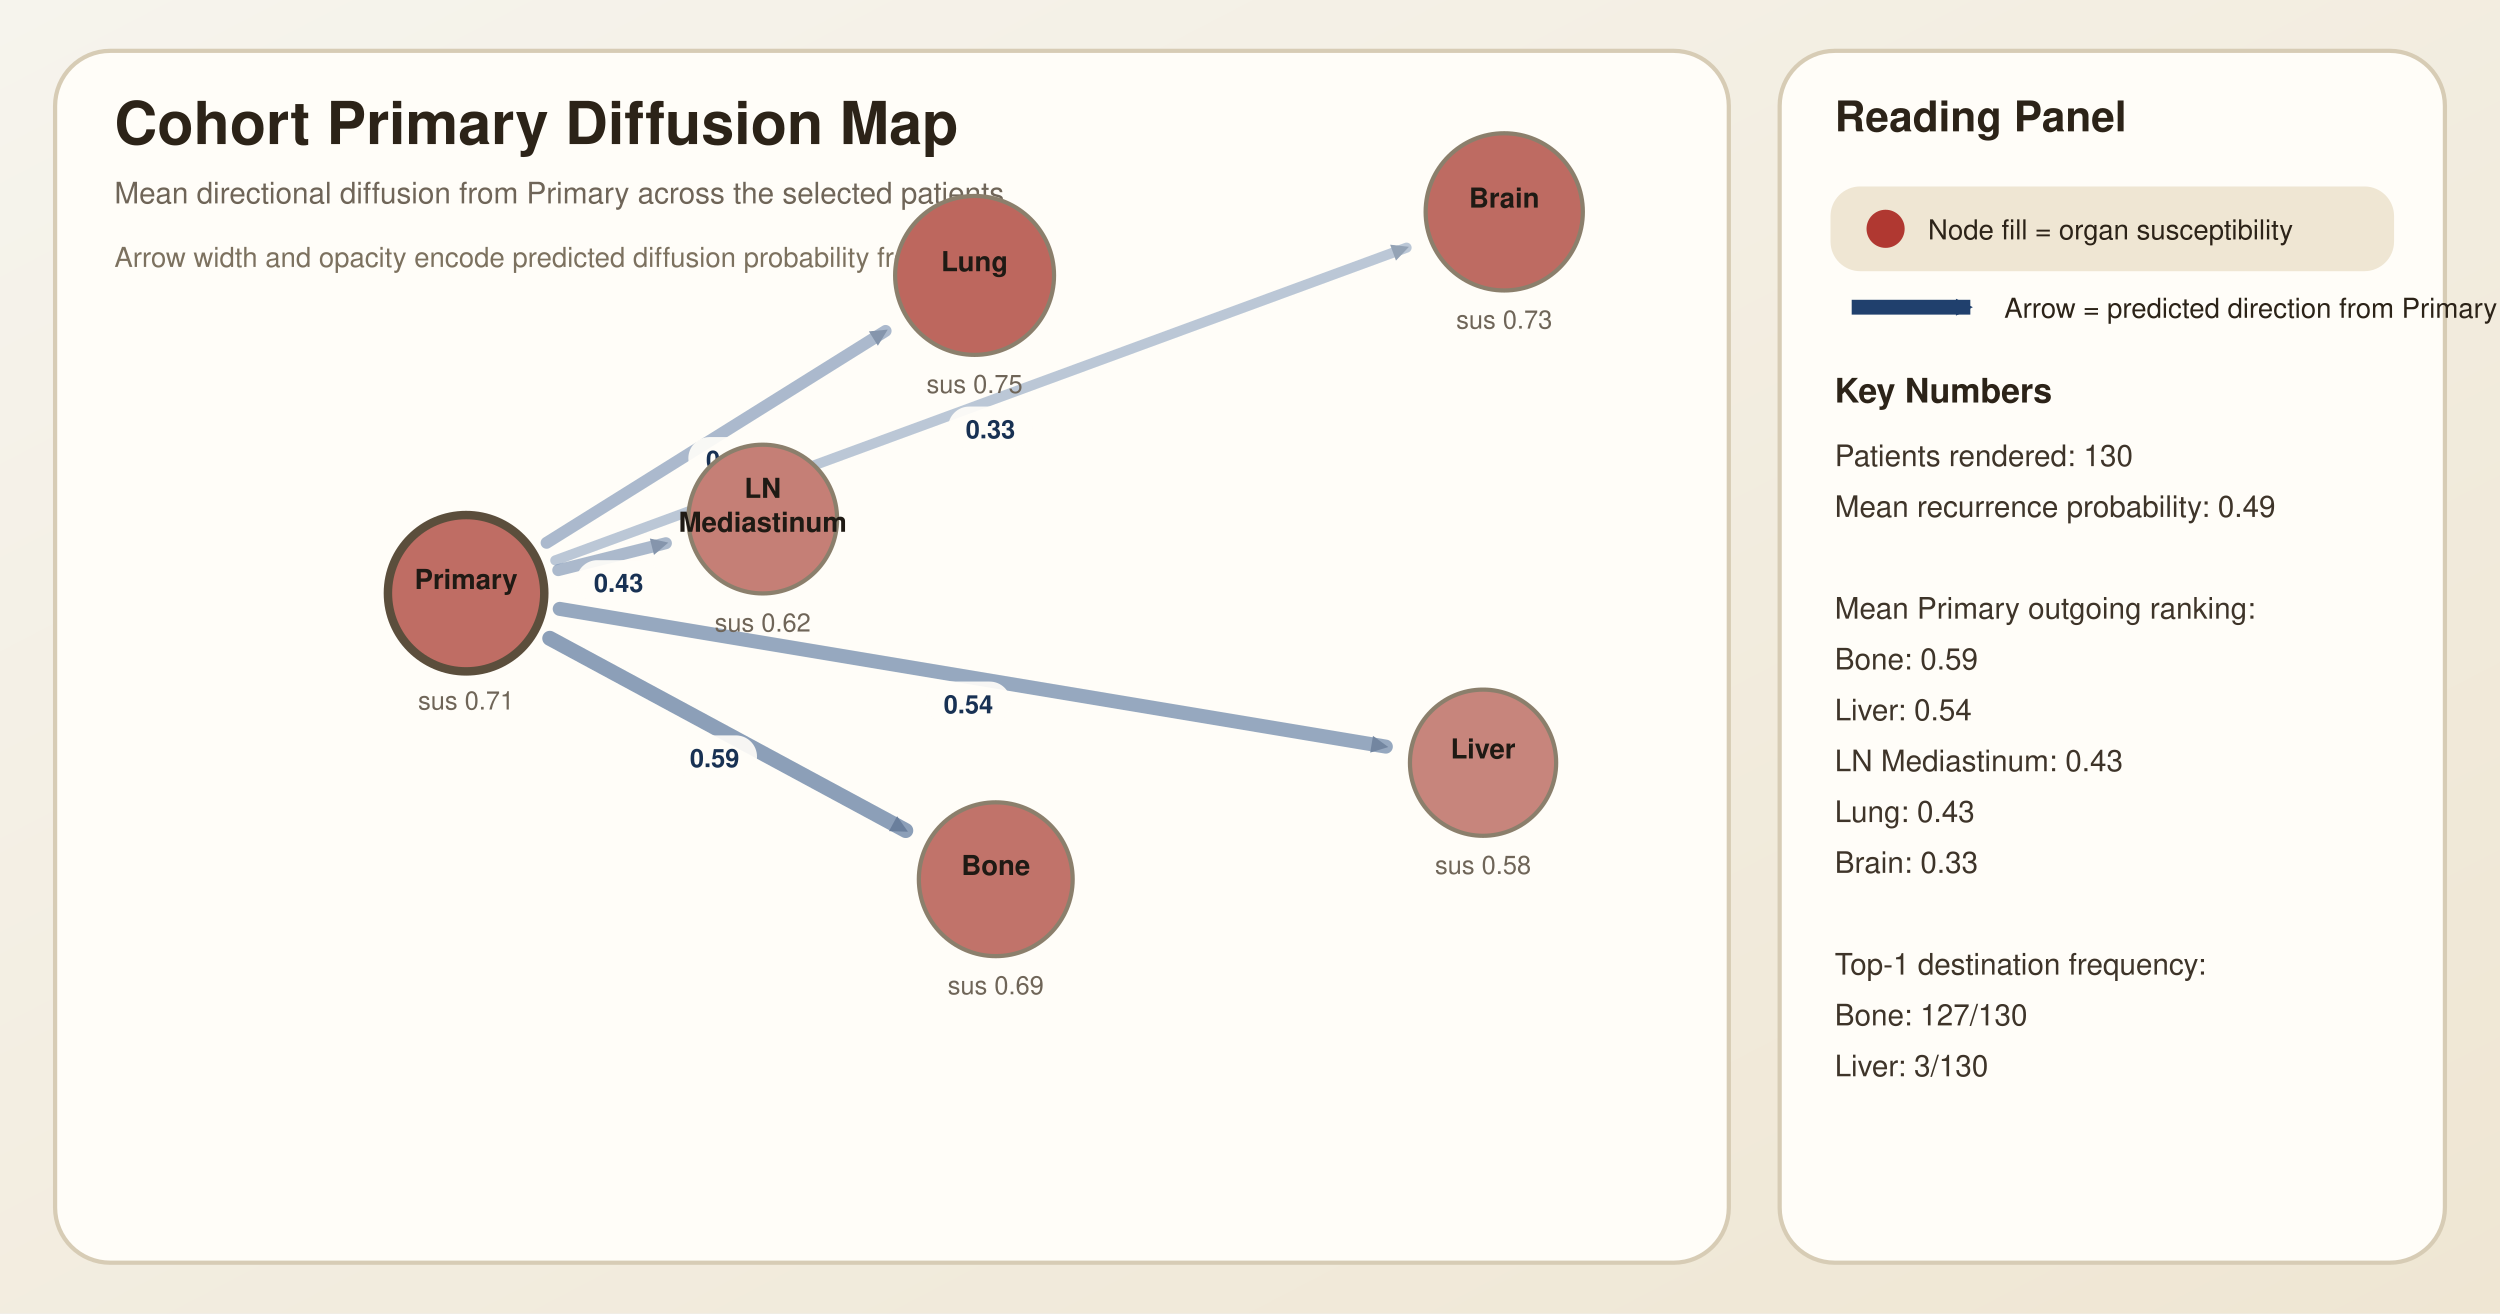
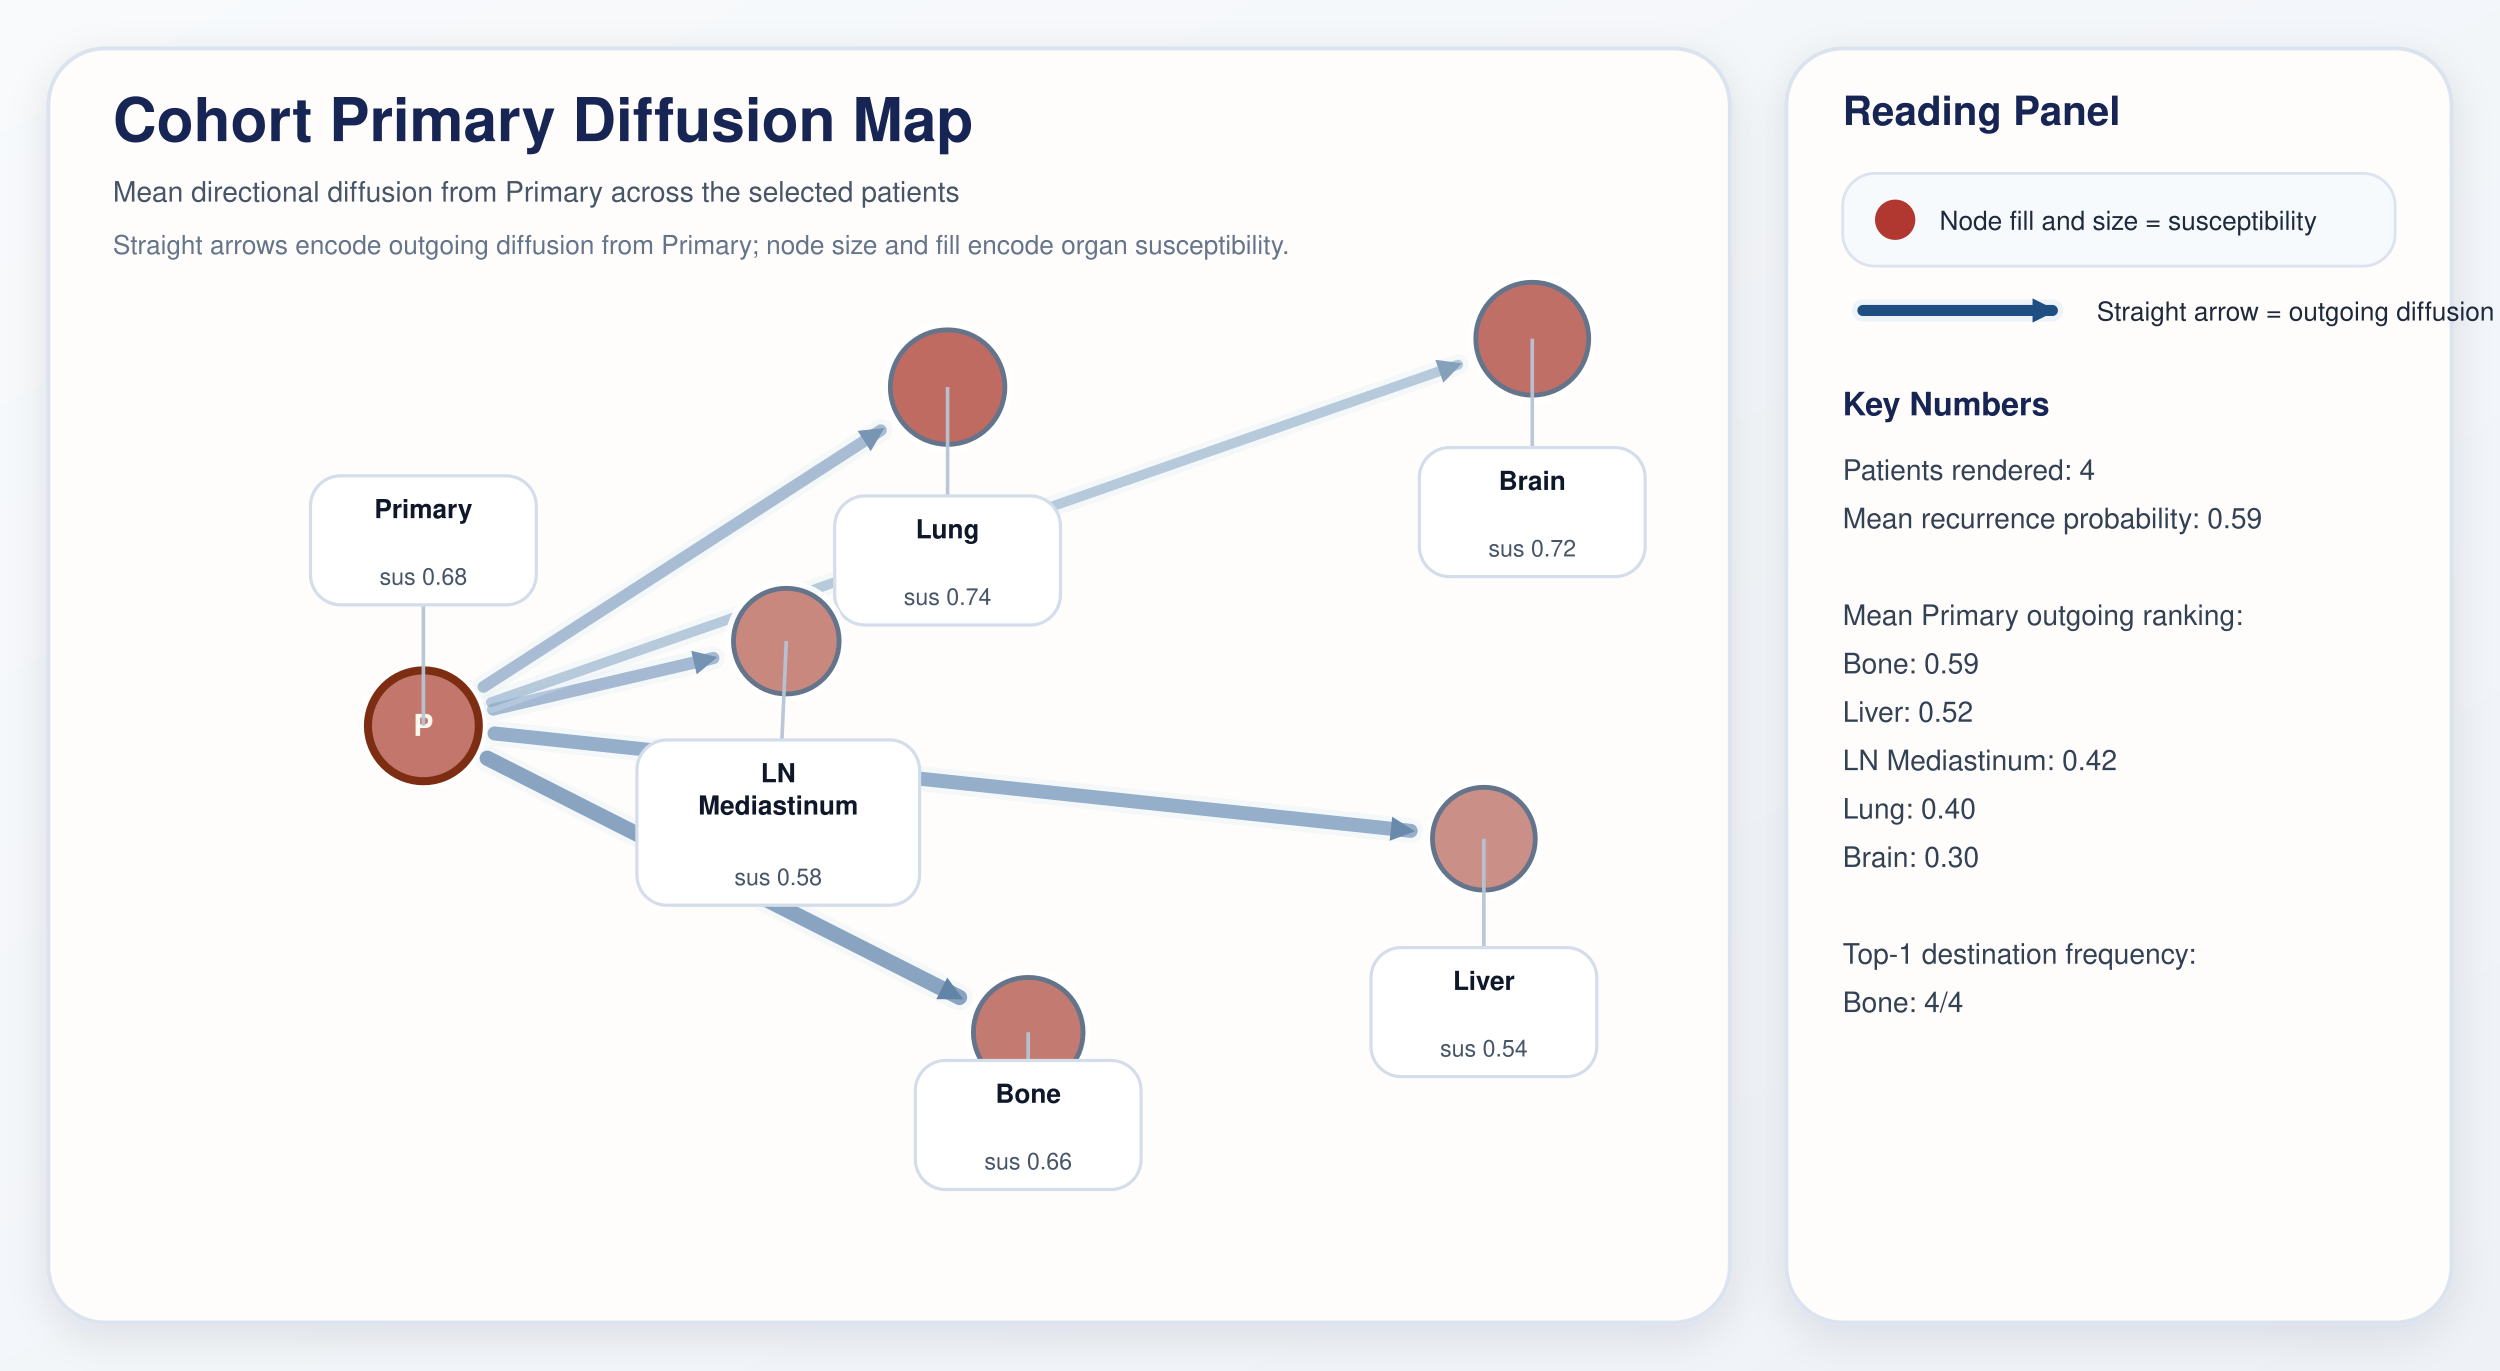
- <svg xmlns="http://www.w3.org/2000/svg" width="1180" height="620" viewBox="0 0 1180 620">
+ <svg xmlns="http://www.w3.org/2000/svg" width="1240" height="680" viewBox="0 0 1240 680">
  <defs>
    <linearGradient id="bg" x1="0%" y1="0%" x2="100%" y2="100%">
-       <stop offset="0%" stop-color="#f6f4ed" />
-       <stop offset="100%" stop-color="#efe6d3" />
+       <stop offset="0%" stop-color="#f8fafc" />
+       <stop offset="100%" stop-color="#eef2f7" />
    </linearGradient>
-     <marker id="arrow" viewBox="0 0 10 10" refX="8.5" refY="5" markerWidth="8" markerHeight="8" markerUnits="userSpaceOnUse" orient="auto-start-reverse">
-       <path d="M 0 0 L 10 5 L 0 10 z" fill="#20406d" />
+     <filter id="softShadow" x="-20%" y="-20%" width="140%" height="140%">
+       <feDropShadow dx="0" dy="6" stdDeviation="10" flood-color="#0f172a" flood-opacity="0.10" />
+     </filter>
+     <marker id="arrow" viewBox="0 0 14 14" refX="11.5" refY="7" markerWidth="12" markerHeight="12" markerUnits="userSpaceOnUse" orient="auto-start-reverse">
+       <path d="M 0 0 L 14 7 L 0 14 z" fill="#1f4f82" />
    </marker>
  </defs>
-   <rect x="0" y="0" width="1180" height="620" fill="url(#bg)" />
-   <rect x="26" y="24" width="790" height="572" rx="26" fill="#fffdf8" stroke="#d7ccb5" stroke-width="2" />
-   <rect x="840" y="24" width="314" height="572" rx="26" fill="#fffdf8" stroke="#d7ccb5" stroke-width="2" />
-   <text x="54" y="68" font-family="Helvetica, Arial, sans-serif" font-size="28" font-weight="700" fill="#2c2318">Cohort Primary Diffusion Map</text>
-   <text x="54" y="96" font-family="Helvetica, Arial, sans-serif" font-size="14" fill="#6f6558">Mean directional diffusion from Primary across the selected patients</text>
-   <text x="54" y="126" font-family="Helvetica, Arial, sans-serif" font-size="13" fill="#7c715f">Arrow width and opacity encode predicted diffusion probability from Primary.</text>
-   <text x="866" y="62" font-family="Helvetica, Arial, sans-serif" font-size="20" font-weight="700" fill="#2c2318">Reading Panel</text>
-   <line x1="259.5" y1="301.3" x2="427.5" y2="392.0" stroke="#527098" stroke-width="7.11" stroke-linecap="round" opacity="0.665" marker-end="url(#arrow)" />
-   <rect x="317.3" y="347.1" width="40" height="20" rx="10" fill="#fffdf8" opacity="0.92" />
-   <text x="337.3" y="362.1" text-anchor="middle" font-family="Helvetica, Arial, sans-serif" font-size="12" font-weight="700" fill="#183153">0.59</text>
-   <line x1="264.2" y1="287.4" x2="654.1" y2="352.4" stroke="#58769d" stroke-width="6.64" stroke-linecap="round" opacity="0.627" marker-end="url(#arrow)" />
-   <rect x="437.1" y="321.7" width="40" height="20" rx="10" fill="#fffdf8" opacity="0.92" />
-   <text x="457.1" y="336.7" text-anchor="middle" font-family="Helvetica, Arial, sans-serif" font-size="12" font-weight="700" fill="#183153">0.54</text>
-   <line x1="263.5" y1="269.1" x2="314.3" y2="256.4" stroke="#6682a8" stroke-width="5.67" stroke-linecap="round" opacity="0.550" marker-end="url(#arrow)" />
-   <rect x="272.0" y="264.4" width="40" height="20" rx="10" fill="#fffdf8" opacity="0.92" />
-   <text x="292.0" y="279.4" text-anchor="middle" font-family="Helvetica, Arial, sans-serif" font-size="12" font-weight="700" fill="#183153">0.43</text>
-   <line x1="258.0" y1="256.2" x2="418.0" y2="156.2" stroke="#6682a9" stroke-width="5.65" stroke-linecap="round" opacity="0.548" marker-end="url(#arrow)" />
-   <rect x="324.9" y="206.3" width="40" height="20" rx="10" fill="#fffdf8" opacity="0.92" />
-   <text x="344.9" y="221.3" text-anchor="middle" font-family="Helvetica, Arial, sans-serif" font-size="12" font-weight="700" fill="#183153">0.43</text>
-   <line x1="262.1" y1="264.5" x2="663.9" y2="116.9" stroke="#718db2" stroke-width="4.79" stroke-linecap="round" opacity="0.480" marker-end="url(#arrow)" />
-   <rect x="447.5" y="191.9" width="40" height="20" rx="10" fill="#fffdf8" opacity="0.92" />
-   <text x="467.5" y="206.9" text-anchor="middle" font-family="Helvetica, Arial, sans-serif" font-size="12" font-weight="700" fill="#183153">0.33</text>
-   <circle cx="220.0" cy="280.0" r="36.9" fill="#bf6d64" stroke="#5b4e3c" stroke-width="4" />
-   <text x="220.0" y="278.0" text-anchor="middle" font-family="Helvetica, Arial, sans-serif" font-size="13" font-weight="700" fill="#1f1a14">Primary</text>
-   <text x="220.0" y="334.9" text-anchor="middle" font-family="Helvetica, Arial, sans-serif" font-size="12" fill="#6f6558">sus 0.71</text>
-   <circle cx="460.0" cy="130.0" r="37.5" fill="#bd675e" stroke="#8b7f6c" stroke-width="2" />
-   <text x="460.0" y="128.0" text-anchor="middle" font-family="Helvetica, Arial, sans-serif" font-size="13" font-weight="700" fill="#1f1a14">Lung</text>
-   <text x="460.0" y="185.5" text-anchor="middle" font-family="Helvetica, Arial, sans-serif" font-size="12" fill="#6f6558">sus 0.75</text>
-   <circle cx="470.0" cy="415.0" r="36.3" fill="#c1736a" stroke="#8b7f6c" stroke-width="2" />
-   <text x="470.0" y="413.0" text-anchor="middle" font-family="Helvetica, Arial, sans-serif" font-size="13" font-weight="700" fill="#1f1a14">Bone</text>
-   <text x="470.0" y="469.3" text-anchor="middle" font-family="Helvetica, Arial, sans-serif" font-size="12" fill="#6f6558">sus 0.69</text>
-   <circle cx="700.0" cy="360.0" r="34.5" fill="#c7857c" stroke="#8b7f6c" stroke-width="2" />
-   <text x="700.0" y="358.0" text-anchor="middle" font-family="Helvetica, Arial, sans-serif" font-size="13" font-weight="700" fill="#1f1a14">Liver</text>
-   <text x="700.0" y="412.5" text-anchor="middle" font-family="Helvetica, Arial, sans-serif" font-size="12" fill="#6f6558">sus 0.58</text>
-   <circle cx="360.0" cy="245.0" r="35.1" fill="#c57f76" stroke="#8b7f6c" stroke-width="2" />
-   <text x="360.0" y="235.0" text-anchor="middle" font-family="Helvetica, Arial, sans-serif" font-size="13" font-weight="700" fill="#1f1a14">LN</text>
-   <text x="360.0" y="251.0" text-anchor="middle" font-family="Helvetica, Arial, sans-serif" font-size="13" font-weight="700" fill="#1f1a14">Mediastinum</text>
-   <text x="360.0" y="298.1" text-anchor="middle" font-family="Helvetica, Arial, sans-serif" font-size="12" fill="#6f6558">sus 0.62</text>
-   <circle cx="710.0" cy="100.0" r="37.1" fill="#be6b62" stroke="#8b7f6c" stroke-width="2" />
-   <text x="710.0" y="98.0" text-anchor="middle" font-family="Helvetica, Arial, sans-serif" font-size="13" font-weight="700" fill="#1f1a14">Brain</text>
-   <text x="710.0" y="155.1" text-anchor="middle" font-family="Helvetica, Arial, sans-serif" font-size="12" fill="#6f6558">sus 0.73</text>
-   <rect x="864" y="88" width="266" height="40" rx="14" fill="#efe6d3" />
-   <circle cx="890" cy="108" r="9" fill="#b03831" />
-   <text x="910" y="113" font-family="Helvetica, Arial, sans-serif" font-size="13" fill="#2c2318">Node fill = organ susceptibility</text>
-   <line x1="874" y1="145" x2="930" y2="145" stroke="#20406d" stroke-width="7" marker-end="url(#arrow)" />
-   <text x="946" y="150" font-family="Helvetica, Arial, sans-serif" font-size="13" fill="#2c2318">Arrow = predicted direction from Primary</text>
-   <text x="866" y="190" font-family="Helvetica, Arial, sans-serif" font-size="16" font-weight="700" fill="#2c2318">Key Numbers</text>
-   <text x="866" y="220" font-family="Helvetica, Arial, sans-serif" font-size="14" fill="#3e3429">Patients rendered: 130</text>
-   <text x="866" y="244" font-family="Helvetica, Arial, sans-serif" font-size="14" fill="#3e3429">Mean recurrence probability: 0.49</text>
-   <text x="866" y="268" font-family="Helvetica, Arial, sans-serif" font-size="14" fill="#3e3429" />
-   <text x="866" y="292" font-family="Helvetica, Arial, sans-serif" font-size="14" fill="#3e3429">Mean Primary outgoing ranking:</text>
-   <text x="866" y="316" font-family="Helvetica, Arial, sans-serif" font-size="14" fill="#3e3429">Bone: 0.59</text>
-   <text x="866" y="340" font-family="Helvetica, Arial, sans-serif" font-size="14" fill="#3e3429">Liver: 0.54</text>
-   <text x="866" y="364" font-family="Helvetica, Arial, sans-serif" font-size="14" fill="#3e3429">LN Mediastinum: 0.43</text>
-   <text x="866" y="388" font-family="Helvetica, Arial, sans-serif" font-size="14" fill="#3e3429">Lung: 0.43</text>
-   <text x="866" y="412" font-family="Helvetica, Arial, sans-serif" font-size="14" fill="#3e3429">Brain: 0.33</text>
-   <text x="866" y="436" font-family="Helvetica, Arial, sans-serif" font-size="14" fill="#3e3429" />
-   <text x="866" y="460" font-family="Helvetica, Arial, sans-serif" font-size="14" fill="#3e3429">Top-1 destination frequency:</text>
-   <text x="866" y="484" font-family="Helvetica, Arial, sans-serif" font-size="14" fill="#3e3429">Bone: 127/130</text>
-   <text x="866" y="508" font-family="Helvetica, Arial, sans-serif" font-size="14" fill="#3e3429">Liver: 3/130</text>
+   <rect x="0" y="0" width="1240" height="680" fill="url(#bg)" />
+   <rect x="24" y="24" width="834" height="632" rx="28" fill="#fffdfb" stroke="#dbe3ee" stroke-width="2" filter="url(#softShadow)" />
+   <rect x="886" y="24" width="330" height="632" rx="28" fill="#fffdfb" stroke="#dbe3ee" stroke-width="2" filter="url(#softShadow)" />
+   <text x="56" y="70" font-family="Helvetica, Arial, sans-serif" font-size="30" font-weight="700" fill="#172554">Cohort Primary Diffusion Map</text>
+   <text x="56" y="100" font-family="Helvetica, Arial, sans-serif" font-size="14" fill="#475569">Mean directional diffusion from Primary across the selected patients</text>
+   <text x="56" y="126" font-family="Helvetica, Arial, sans-serif" font-size="13" fill="#64748b">Straight arrows encode outgoing diffusion from Primary; node size and fill encode organ susceptibility.</text>
+   <text x="914" y="62" font-family="Helvetica, Arial, sans-serif" font-size="20" font-weight="700" fill="#172554">Reading Panel</text>
+   <line x1="241.7" y1="376.1" x2="475.9" y2="494.7" stroke="#dbe9f5" stroke-width="13.10" stroke-linecap="round" opacity="0.28" />
+   <line x1="241.7" y1="376.1" x2="475.9" y2="494.7" stroke="#587ea8" stroke-width="7.60" stroke-linecap="round" opacity="0.689" marker-end="url(#arrow)" />
+   <line x1="245.3" y1="363.8" x2="699.7" y2="412.1" stroke="#dbe9f5" stroke-width="12.45" stroke-linecap="round" opacity="0.28" />
+   <line x1="245.3" y1="363.8" x2="699.7" y2="412.1" stroke="#6186af" stroke-width="6.95" stroke-linecap="round" opacity="0.649" marker-end="url(#arrow)" />
+   <line x1="244.6" y1="351.9" x2="353.8" y2="326.4" stroke="#dbe9f5" stroke-width="11.59" stroke-linecap="round" opacity="0.28" />
+   <line x1="244.6" y1="351.9" x2="353.8" y2="326.4" stroke="#6e91b7" stroke-width="6.09" stroke-linecap="round" opacity="0.597" marker-end="url(#arrow)" />
+   <line x1="239.8" y1="340.7" x2="436.9" y2="213.4" stroke="#dbe9f5" stroke-width="11.39" stroke-linecap="round" opacity="0.28" />
+   <line x1="239.8" y1="340.7" x2="436.9" y2="213.4" stroke="#7193b9" stroke-width="5.89" stroke-linecap="round" opacity="0.585" marker-end="url(#arrow)" />
+   <line x1="243.5" y1="348.3" x2="723.2" y2="180.9" stroke="#dbe9f5" stroke-width="10.44" stroke-linecap="round" opacity="0.28" />
+   <line x1="243.5" y1="348.3" x2="723.2" y2="180.9" stroke="#7f9fc3" stroke-width="4.94" stroke-linecap="round" opacity="0.527" marker-end="url(#arrow)" />
+   <circle cx="210.0" cy="360.0" r="31.5" fill="#ffffff" opacity="0.88" />
+   <circle cx="210.0" cy="360.0" r="27.5" fill="#c2766c" stroke="#7c2d12" stroke-width="4" />
+   <text x="210.0" y="365.0" text-anchor="middle" font-family="Helvetica, Arial, sans-serif" font-size="15" font-weight="800" fill="#fff7ed">P</text>
+   <line x1="210.0" y1="360.0" x2="210.0" y2="268.0" stroke="#b6c4d5" stroke-width="1.8" opacity="0.95" />
+   <rect x="154.0" y="236.0" width="112.0" height="64.0" rx="15" fill="#ffffff" stroke="#d3deea" stroke-width="1.6" />
+   <text x="210.0" y="257.0" text-anchor="middle" font-family="Helvetica, Arial, sans-serif" font-size="13" font-weight="700" fill="#0f172a">Primary</text>
+   <text x="210.0" y="290.0" text-anchor="middle" font-family="Helvetica, Arial, sans-serif" font-size="11.5" fill="#475569">sus 0.68</text>
+   <circle cx="470.0" cy="192.0" r="32.4" fill="#ffffff" opacity="0.88" />
+   <circle cx="470.0" cy="192.0" r="28.4" fill="#bf6b61" stroke="#64748b" stroke-width="2.4" />
+   <line x1="470.0" y1="192.0" x2="470.0" y2="278.0" stroke="#b6c4d5" stroke-width="1.8" opacity="0.95" />
+   <rect x="414.0" y="246.0" width="112.0" height="64.0" rx="15" fill="#ffffff" stroke="#d3deea" stroke-width="1.6" />
+   <text x="470.0" y="267.0" text-anchor="middle" font-family="Helvetica, Arial, sans-serif" font-size="13" font-weight="700" fill="#0f172a">Lung</text>
+   <text x="470.0" y="300.0" text-anchor="middle" font-family="Helvetica, Arial, sans-serif" font-size="11.5" fill="#475569">sus 0.74</text>
+   <circle cx="510.0" cy="512.0" r="31.2" fill="#ffffff" opacity="0.88" />
+   <circle cx="510.0" cy="512.0" r="27.2" fill="#c37a70" stroke="#64748b" stroke-width="2.4" />
+   <line x1="510.0" y1="512.0" x2="510.0" y2="558.0" stroke="#b6c4d5" stroke-width="1.8" opacity="0.95" />
+   <rect x="454.0" y="526.0" width="112.0" height="64.0" rx="15" fill="#ffffff" stroke="#d3deea" stroke-width="1.6" />
+   <text x="510.0" y="547.0" text-anchor="middle" font-family="Helvetica, Arial, sans-serif" font-size="13" font-weight="700" fill="#0f172a">Bone</text>
+   <text x="510.0" y="580.0" text-anchor="middle" font-family="Helvetica, Arial, sans-serif" font-size="11.5" fill="#475569">sus 0.66</text>
+   <circle cx="736.0" cy="416.0" r="29.5" fill="#ffffff" opacity="0.88" />
+   <circle cx="736.0" cy="416.0" r="25.5" fill="#ca9087" stroke="#64748b" stroke-width="2.4" />
+   <line x1="736.0" y1="416.0" x2="736.0" y2="502.0" stroke="#b6c4d5" stroke-width="1.8" opacity="0.95" />
+   <rect x="680.0" y="470.0" width="112.0" height="64.0" rx="15" fill="#ffffff" stroke="#d3deea" stroke-width="1.6" />
+   <text x="736.0" y="491.0" text-anchor="middle" font-family="Helvetica, Arial, sans-serif" font-size="13" font-weight="700" fill="#0f172a">Liver</text>
+   <text x="736.0" y="524.0" text-anchor="middle" font-family="Helvetica, Arial, sans-serif" font-size="11.5" fill="#475569">sus 0.54</text>
+   <circle cx="390.0" cy="318.0" r="30.2" fill="#ffffff" opacity="0.88" />
+   <circle cx="390.0" cy="318.0" r="26.2" fill="#c8887e" stroke="#64748b" stroke-width="2.4" />
+   <line x1="390.0" y1="318.0" x2="386.0" y2="408.0" stroke="#b6c4d5" stroke-width="1.8" opacity="0.95" />
+   <rect x="315.9" y="367.0" width="140.2" height="82.0" rx="15" fill="#ffffff" stroke="#d3deea" stroke-width="1.6" />
+   <text x="386.0" y="388.0" text-anchor="middle" font-family="Helvetica, Arial, sans-serif" font-size="13" font-weight="700" fill="#0f172a">LN</text>
+   <text x="386.0" y="404.0" text-anchor="middle" font-family="Helvetica, Arial, sans-serif" font-size="13" font-weight="700" fill="#0f172a">Mediastinum</text>
+   <text x="386.0" y="439.0" text-anchor="middle" font-family="Helvetica, Arial, sans-serif" font-size="11.5" fill="#475569">sus 0.58</text>
+   <circle cx="760.0" cy="168.0" r="32.0" fill="#ffffff" opacity="0.88" />
+   <circle cx="760.0" cy="168.0" r="28.0" fill="#c06f66" stroke="#64748b" stroke-width="2.4" />
+   <line x1="760.0" y1="168.0" x2="760.0" y2="254.0" stroke="#b6c4d5" stroke-width="1.8" opacity="0.95" />
+   <rect x="704.0" y="222.0" width="112.0" height="64.0" rx="15" fill="#ffffff" stroke="#d3deea" stroke-width="1.6" />
+   <text x="760.0" y="243.0" text-anchor="middle" font-family="Helvetica, Arial, sans-serif" font-size="13" font-weight="700" fill="#0f172a">Brain</text>
+   <text x="760.0" y="276.0" text-anchor="middle" font-family="Helvetica, Arial, sans-serif" font-size="11.5" fill="#475569">sus 0.72</text>
+   <rect x="914" y="86" width="274" height="46" rx="16" fill="#f7fafc" stroke="#dbe3ee" stroke-width="1.4" />
+   <circle cx="940" cy="109" r="10" fill="#b03831" />
+   <text x="962" y="114" font-family="Helvetica, Arial, sans-serif" font-size="13" fill="#1e293b">Node fill and size = susceptibility</text>
+   <line x1="924" y1="154" x2="1018" y2="154" stroke="#c7daee" stroke-width="11" stroke-linecap="round" opacity="0.30" />
+   <line x1="924" y1="154" x2="1018" y2="154" stroke="#1f4f82" stroke-width="5.5" stroke-linecap="round" marker-end="url(#arrow)" />
+   <text x="1040" y="159" font-family="Helvetica, Arial, sans-serif" font-size="13" fill="#1e293b">Straight arrow = outgoing diffusion</text>
+   <text x="914" y="206" font-family="Helvetica, Arial, sans-serif" font-size="16" font-weight="700" fill="#172554">Key Numbers</text>
+   <text x="914" y="238" font-family="Helvetica, Arial, sans-serif" font-size="14" fill="#334155">Patients rendered: 4</text>
+   <text x="914" y="262" font-family="Helvetica, Arial, sans-serif" font-size="14" fill="#334155">Mean recurrence probability: 0.59</text>
+   <text x="914" y="286" font-family="Helvetica, Arial, sans-serif" font-size="14" fill="#334155" />
+   <text x="914" y="310" font-family="Helvetica, Arial, sans-serif" font-size="14" fill="#334155">Mean Primary outgoing ranking:</text>
+   <text x="914" y="334" font-family="Helvetica, Arial, sans-serif" font-size="14" fill="#334155">Bone: 0.59</text>
+   <text x="914" y="358" font-family="Helvetica, Arial, sans-serif" font-size="14" fill="#334155">Liver: 0.52</text>
+   <text x="914" y="382" font-family="Helvetica, Arial, sans-serif" font-size="14" fill="#334155">LN Mediastinum: 0.42</text>
+   <text x="914" y="406" font-family="Helvetica, Arial, sans-serif" font-size="14" fill="#334155">Lung: 0.40</text>
+   <text x="914" y="430" font-family="Helvetica, Arial, sans-serif" font-size="14" fill="#334155">Brain: 0.30</text>
+   <text x="914" y="454" font-family="Helvetica, Arial, sans-serif" font-size="14" fill="#334155" />
+   <text x="914" y="478" font-family="Helvetica, Arial, sans-serif" font-size="14" fill="#334155">Top-1 destination frequency:</text>
+   <text x="914" y="502" font-family="Helvetica, Arial, sans-serif" font-size="14" fill="#334155">Bone: 4/4</text>
</svg>
